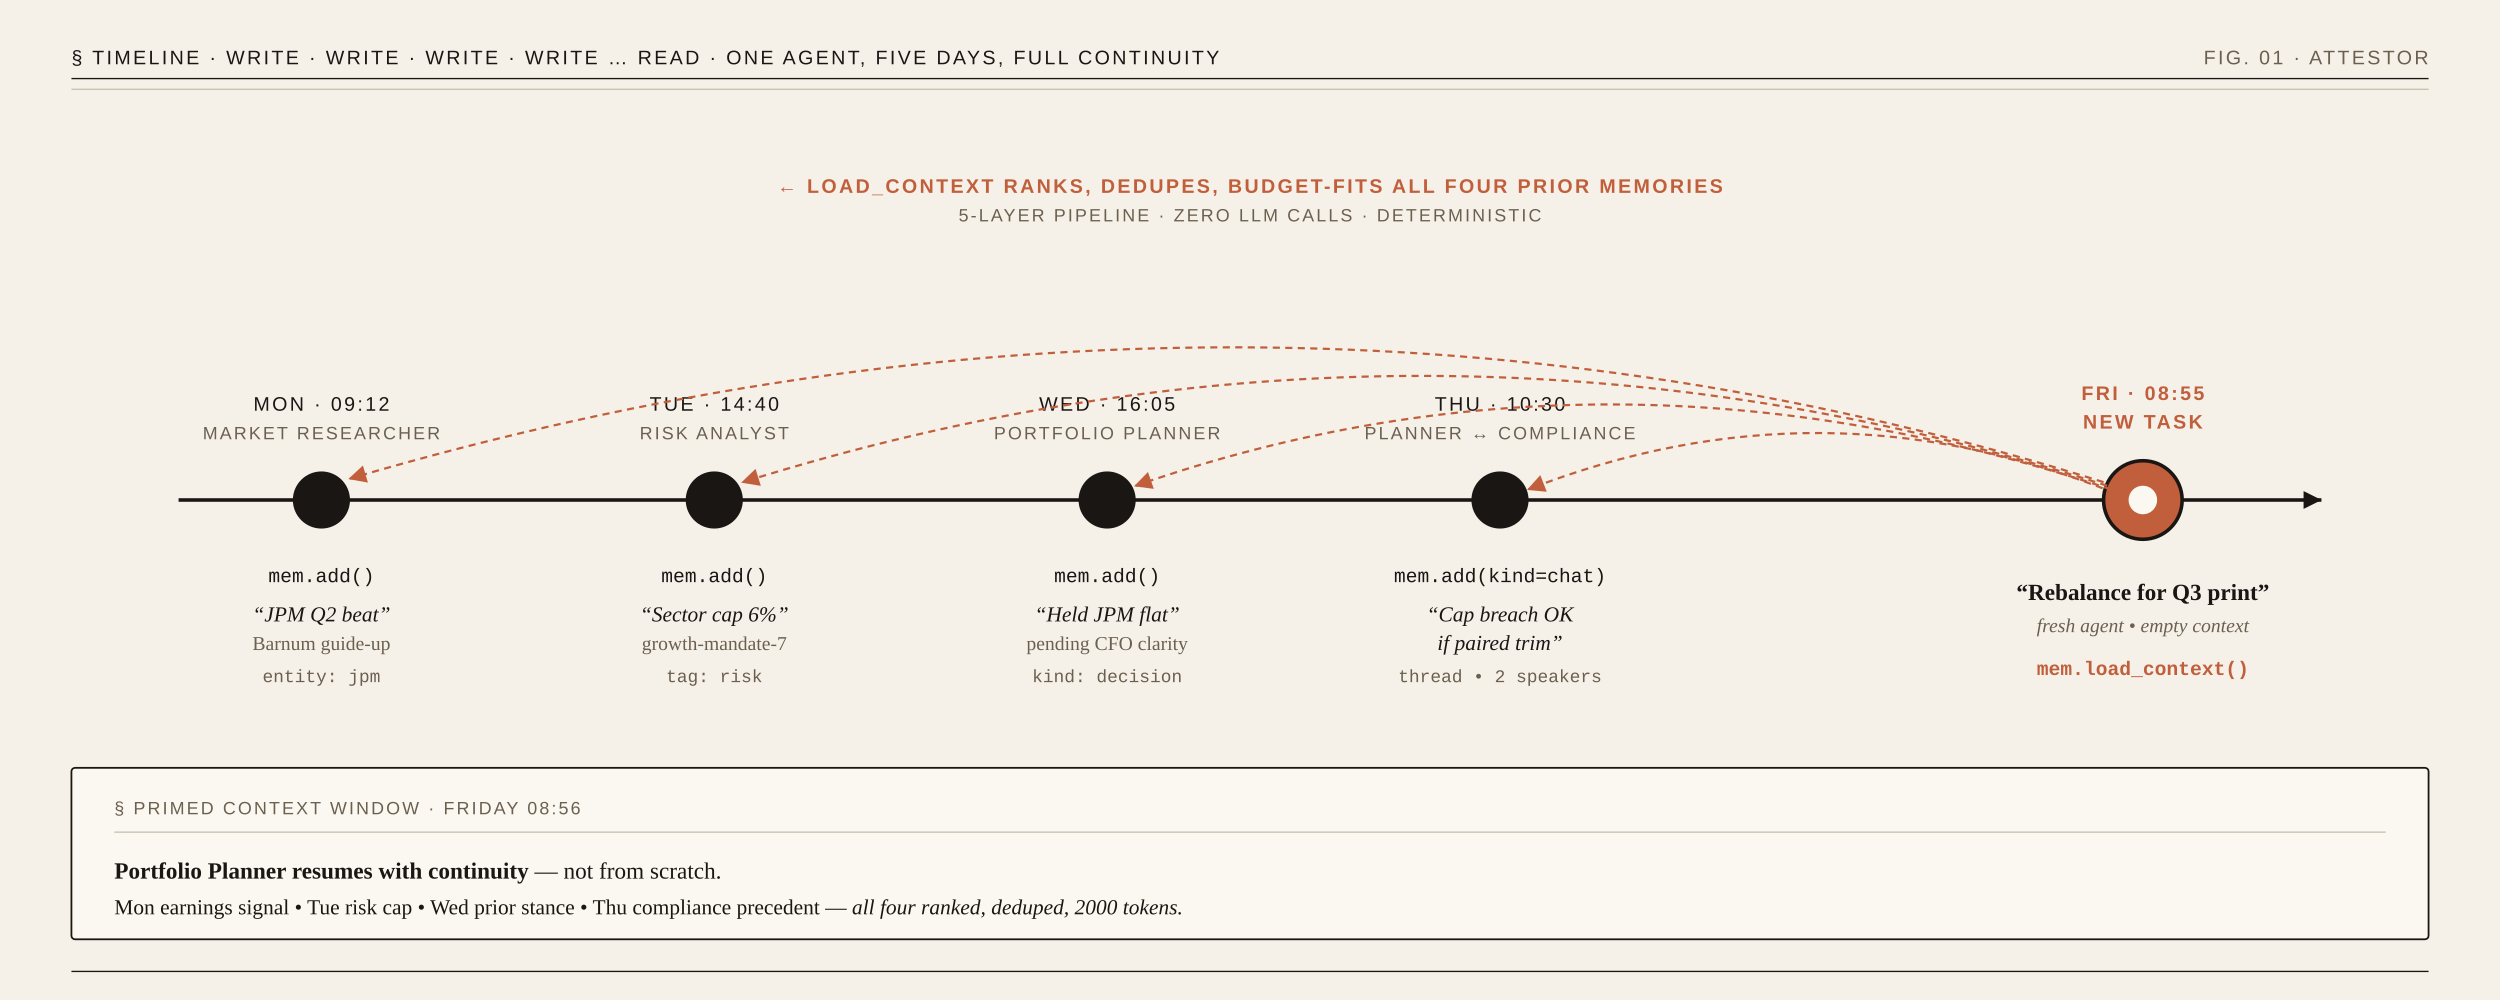
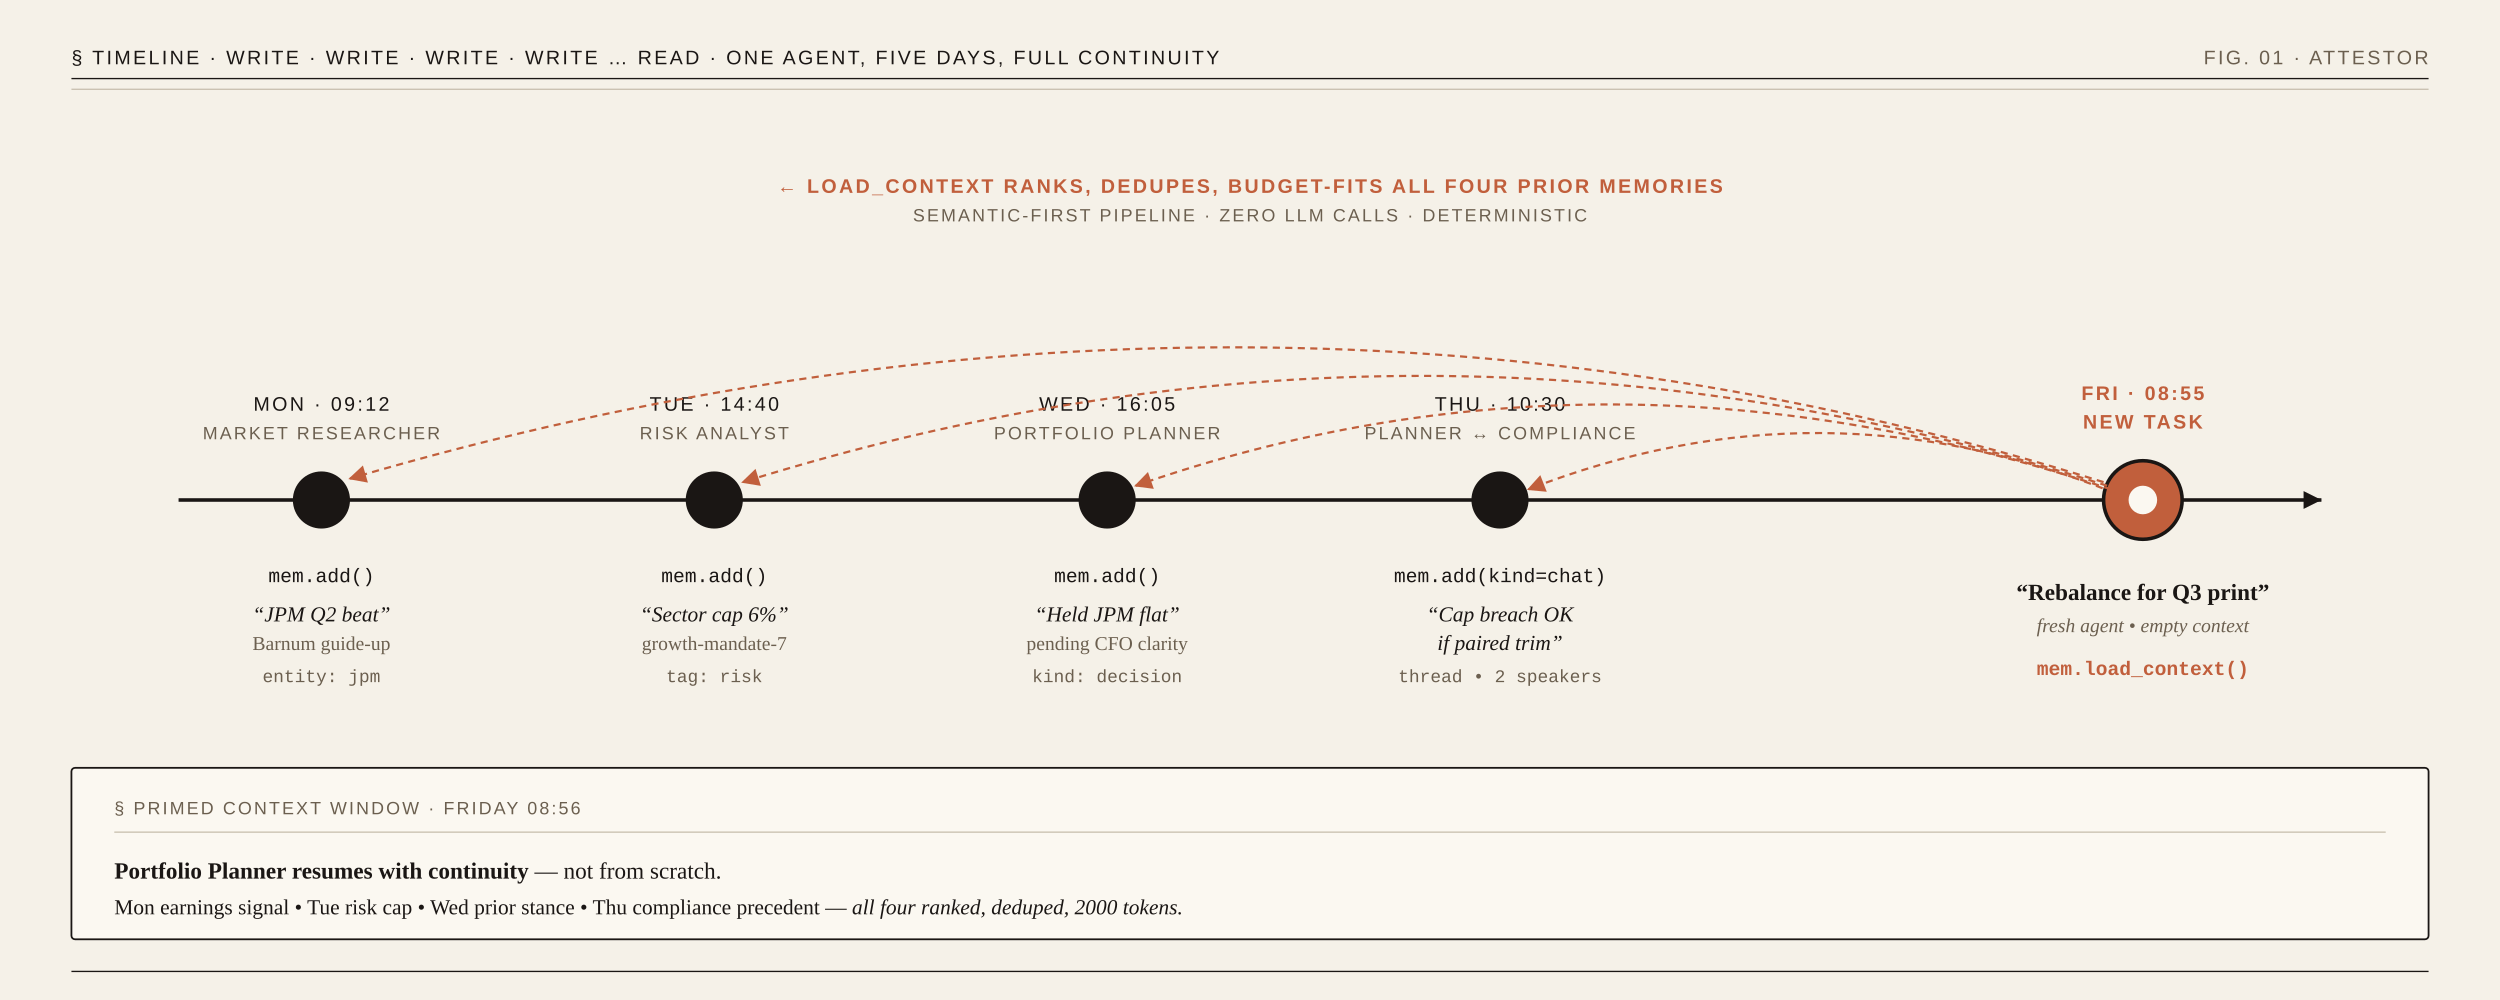
<svg xmlns="http://www.w3.org/2000/svg" viewBox="0 0 1400 560" font-family="Georgia, 'Times New Roman', serif">
  <defs>
    <marker id="arr" viewBox="0 0 10 10" refX="9" refY="5" markerWidth="8" markerHeight="8" orient="auto-start-reverse">
      <path d="M0,0 L10,5 L0,10 z" fill="#C15F3C" />
    </marker>
    <style>
      .bg { fill: #F5F1E8; }
      .ink { fill: #1A1614; }
      .muted { fill: #6B5F4F; }
      .accent { fill: #C15F3C; }
      .paper { fill: #FBF8F1; stroke: #1A1614; stroke-width: 1; }
      .rule { stroke: #1A1614; stroke-width: 0.75; }
      .hair { stroke: #C9C0B0; stroke-width: 0.75; }
      .axis { stroke: #1A1614; stroke-width: 2; }
      .recall { stroke: #C15F3C; stroke-width: 1.25; stroke-dasharray: 4 3; fill: none; }
      .mono { font-family: 'Menlo', 'Consolas', 'Courier New', monospace; }
      .sans { font-family: 'Helvetica Neue', 'Arial', sans-serif; letter-spacing: 0.12em; }
    </style>
  </defs>
  <rect class="bg" width="1400" height="560" />
  <line class="rule" x1="40" y1="44" x2="1360" y2="44" />
  <line class="hair" x1="40" y1="50" x2="1360" y2="50" />
  <text class="ink sans" x="40" y="36" font-size="11">§ TIMELINE · WRITE · WRITE · WRITE · WRITE … READ · ONE AGENT, FIVE DAYS, FULL CONTINUITY</text>
  <text class="muted sans" x="1360" y="36" font-size="11" text-anchor="end">FIG. 01 · ATTESTOR</text>
  <line class="axis" x1="100" y1="280" x2="1300" y2="280" />
  <polygon points="1300,280 1290,275 1290,285" fill="#1A1614" />
  <circle cx="180" cy="280" r="16" fill="#1A1614" />
  <text class="ink sans" x="180" y="230" font-size="11" text-anchor="middle">MON · 09:12</text>
  <text class="muted sans" x="180" y="246" font-size="10" text-anchor="middle">MARKET RESEARCHER</text>
  <text class="ink mono" x="180" y="326" font-size="11" text-anchor="middle">mem.add()</text>
  <text class="ink" x="180" y="348" font-size="12" text-anchor="middle" font-style="italic">“JPM Q2 beat”</text>
  <text class="muted" x="180" y="364" font-size="11" text-anchor="middle">Barnum guide-up</text>
  <text class="muted mono" x="180" y="382" font-size="10" text-anchor="middle">entity: jpm</text>
  <circle cx="400" cy="280" r="16" fill="#1A1614" />
  <text class="ink sans" x="400" y="230" font-size="11" text-anchor="middle">TUE · 14:40</text>
  <text class="muted sans" x="400" y="246" font-size="10" text-anchor="middle">RISK ANALYST</text>
  <text class="ink mono" x="400" y="326" font-size="11" text-anchor="middle">mem.add()</text>
  <text class="ink" x="400" y="348" font-size="12" text-anchor="middle" font-style="italic">“Sector cap 6%”</text>
  <text class="muted" x="400" y="364" font-size="11" text-anchor="middle">growth-mandate-7</text>
  <text class="muted mono" x="400" y="382" font-size="10" text-anchor="middle">tag: risk</text>
  <circle cx="620" cy="280" r="16" fill="#1A1614" />
  <text class="ink sans" x="620" y="230" font-size="11" text-anchor="middle">WED · 16:05</text>
  <text class="muted sans" x="620" y="246" font-size="10" text-anchor="middle">PORTFOLIO PLANNER</text>
  <text class="ink mono" x="620" y="326" font-size="11" text-anchor="middle">mem.add()</text>
  <text class="ink" x="620" y="348" font-size="12" text-anchor="middle" font-style="italic">“Held JPM flat”</text>
  <text class="muted" x="620" y="364" font-size="11" text-anchor="middle">pending CFO clarity</text>
  <text class="muted mono" x="620" y="382" font-size="10" text-anchor="middle">kind: decision</text>
  <circle cx="840" cy="280" r="16" fill="#1A1614" />
  <text class="ink sans" x="840" y="230" font-size="11" text-anchor="middle">THU · 10:30</text>
  <text class="muted sans" x="840" y="246" font-size="10" text-anchor="middle">PLANNER ↔ COMPLIANCE</text>
  <text class="ink mono" x="840" y="326" font-size="11" text-anchor="middle">mem.add(kind=chat)</text>
  <text class="ink" x="840" y="348" font-size="12" text-anchor="middle" font-style="italic">“Cap breach OK</text>
  <text class="ink" x="840" y="364" font-size="12" text-anchor="middle" font-style="italic">if paired trim”</text>
  <text class="muted mono" x="840" y="382" font-size="10" text-anchor="middle">thread • 2 speakers</text>
  <circle cx="1200" cy="280" r="22" fill="#C15F3C" stroke="#1A1614" stroke-width="2" />
  <circle cx="1200" cy="280" r="8" fill="#FBF8F1" />
  <text class="accent sans" x="1200" y="224" font-size="11" text-anchor="middle" font-weight="700">FRI · 08:55</text>
  <text class="accent sans" x="1200" y="240" font-size="11" text-anchor="middle" font-weight="700">NEW TASK</text>
  <text class="ink" x="1200" y="336" font-size="13" text-anchor="middle" font-weight="700">“Rebalance for Q3 print”</text>
  <text class="muted" x="1200" y="354" font-size="11" text-anchor="middle" font-style="italic">fresh agent • empty context</text>
  <text class="accent mono" x="1200" y="378" font-size="11" text-anchor="middle" font-weight="700">mem.load_context()</text>
  <path class="recall" d="M 1178,270 Q 700,120 196,268" marker-end="url(#arr)" />
  <path class="recall" d="M 1180,272 Q 800,150 416,270" marker-end="url(#arr)" />
  <path class="recall" d="M 1182,274 Q 900,180 636,272" marker-end="url(#arr)" />
  <path class="recall" d="M 1184,276 Q 1020,210 856,274" marker-end="url(#arr)" />
  <text class="accent sans" x="700" y="108" font-size="11" text-anchor="middle" font-weight="700">← LOAD_CONTEXT RANKS, DEDUPES, BUDGET-FITS ALL FOUR PRIOR MEMORIES</text>
-   <text class="muted sans" x="700" y="124" font-size="10" text-anchor="middle">5-LAYER PIPELINE · ZERO LLM CALLS · DETERMINISTIC</text>
+   <text class="muted sans" x="700" y="124" font-size="10" text-anchor="middle">SEMANTIC-FIRST PIPELINE · ZERO LLM CALLS · DETERMINISTIC</text>
  <g transform="translate(40,430)">
    <rect class="paper" width="1320" height="96" rx="2" />
    <text class="muted sans" x="24" y="26" font-size="10">§ PRIMED CONTEXT WINDOW · FRIDAY 08:56</text>
    <line class="hair" x1="24" y1="36" x2="1296" y2="36" />
    <text class="ink" x="24" y="62" font-size="13">
      <tspan font-weight="700">Portfolio Planner resumes with continuity</tspan> — not from scratch.</text>
    <text class="ink" x="24" y="82" font-size="12">Mon earnings signal • Tue risk cap • Wed prior stance • Thu compliance precedent — <tspan font-style="italic">all four ranked, deduped, 2000 tokens.</tspan>
    </text>
  </g>
  <line class="rule" x1="40" y1="544" x2="1360" y2="544" />
</svg>
